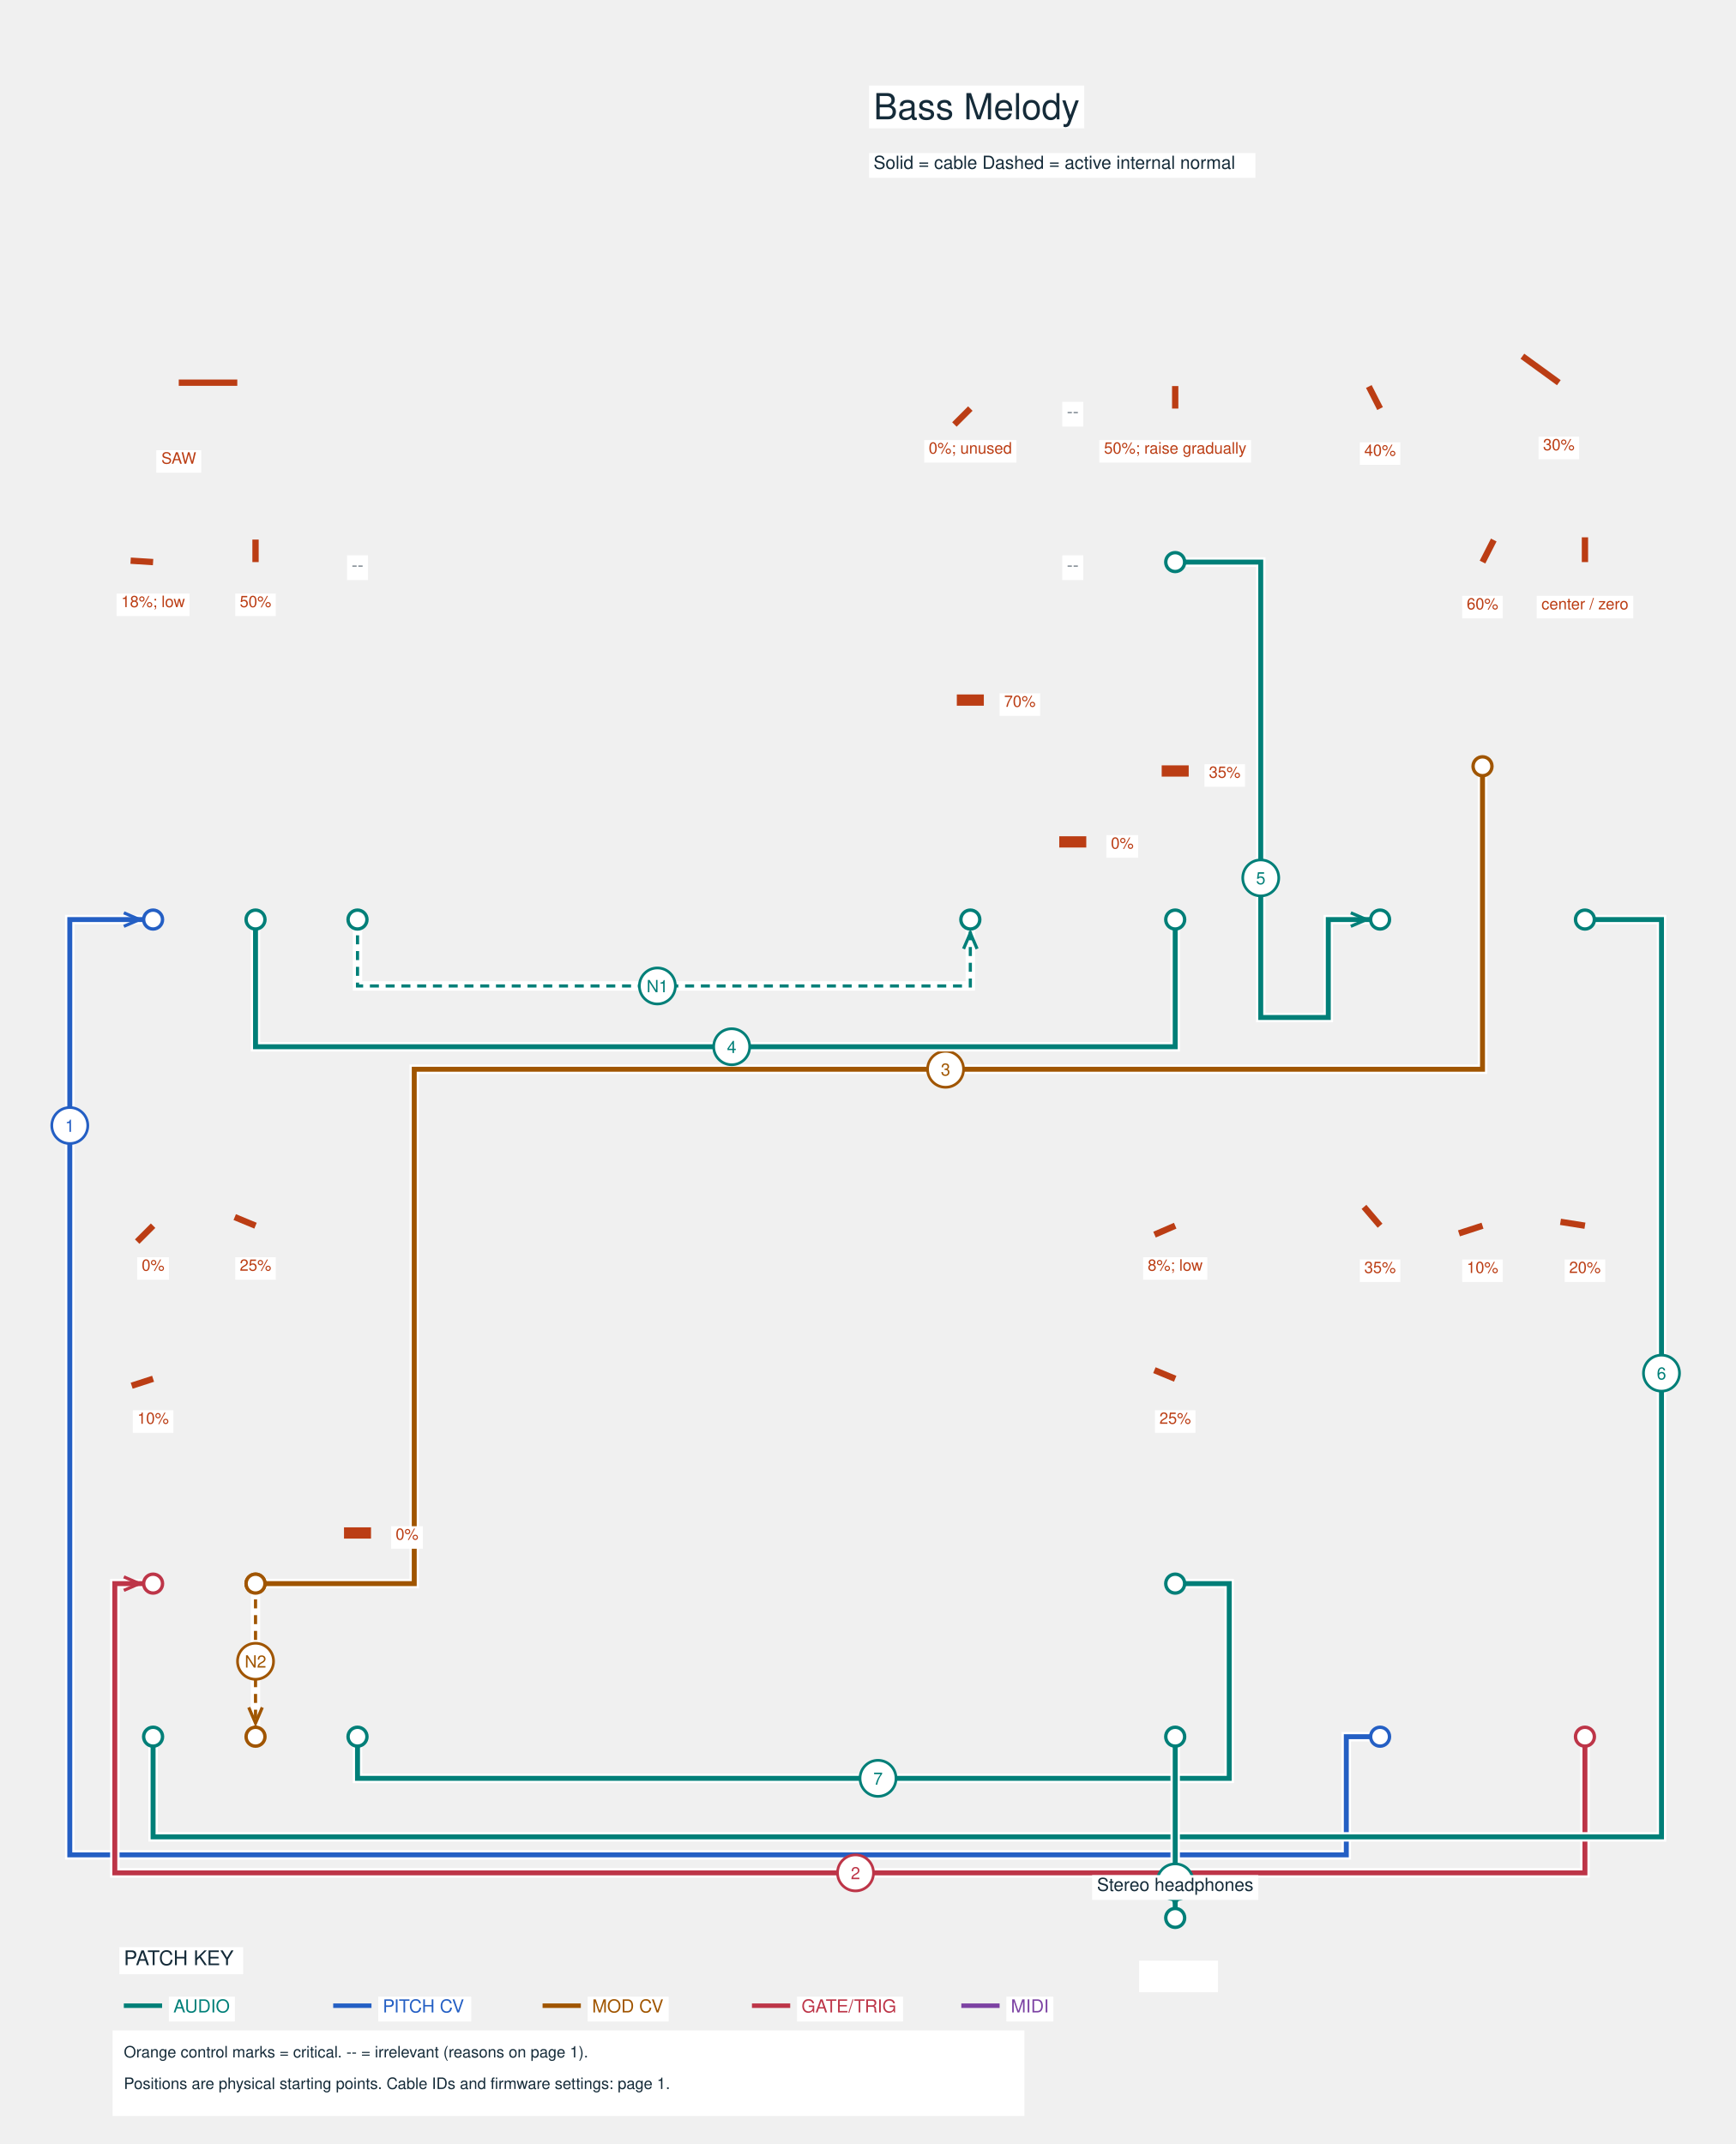
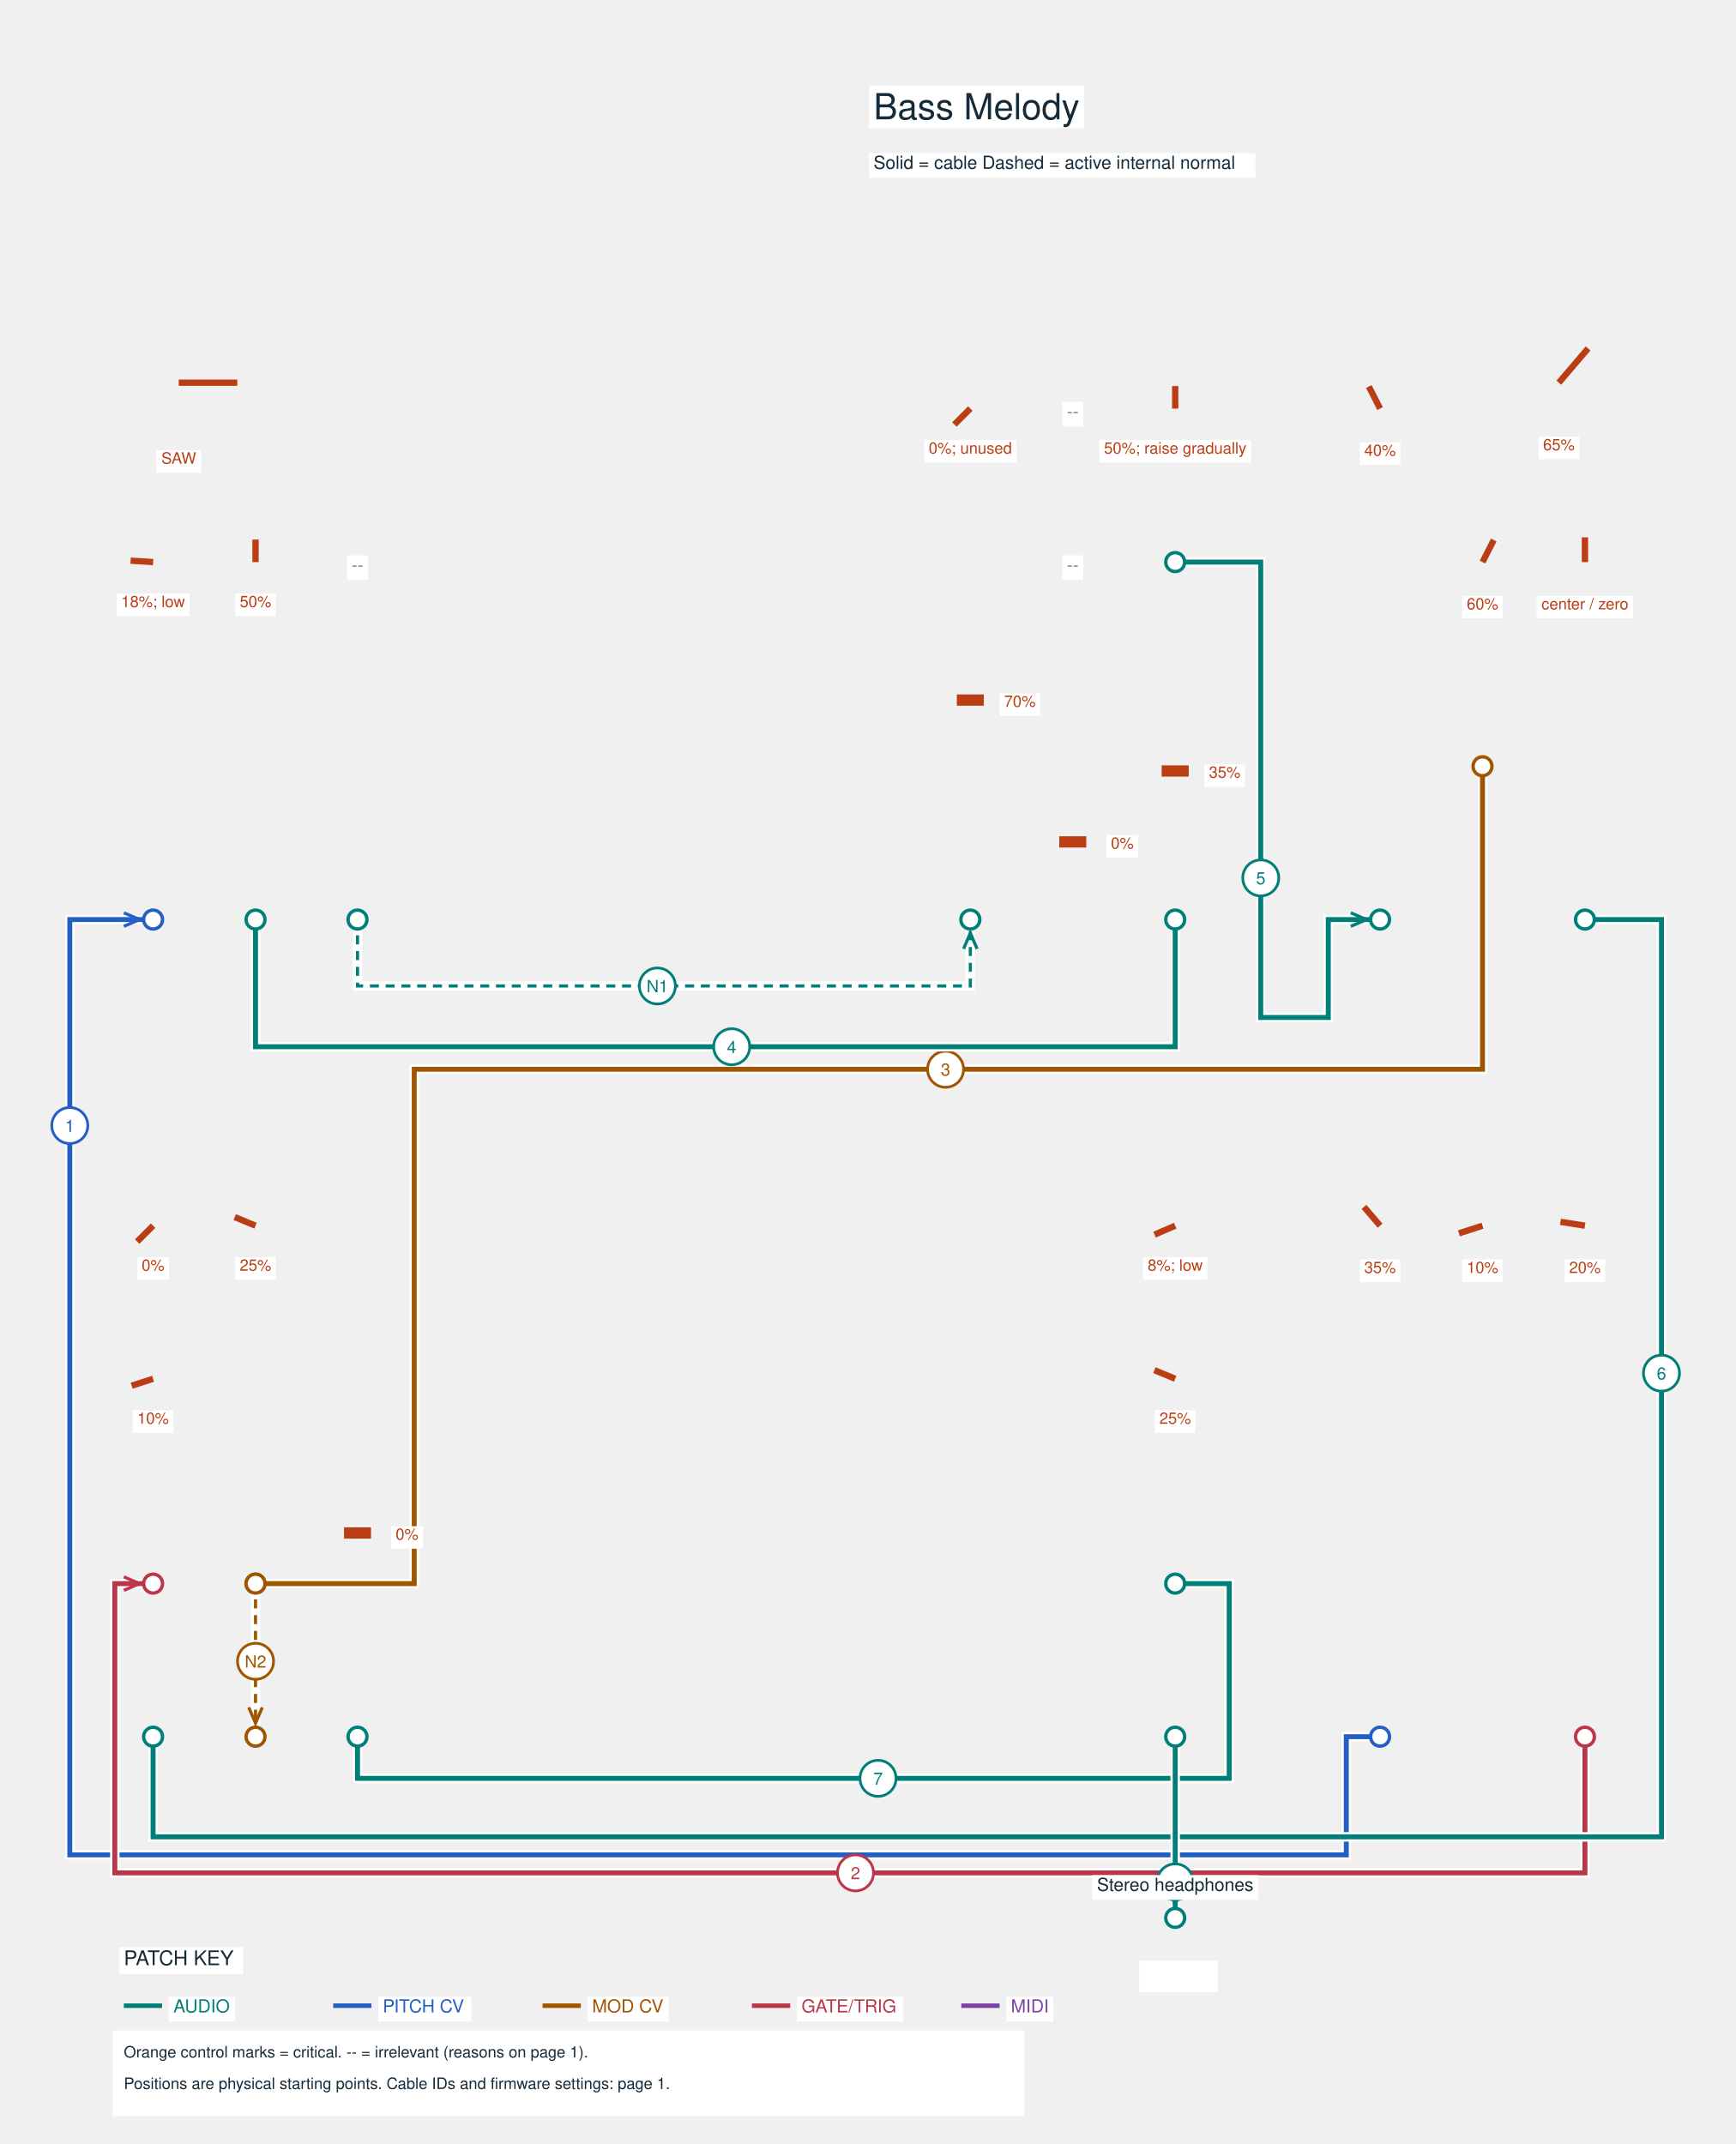
<svg xmlns="http://www.w3.org/2000/svg" width="771.024pt" height="952.441pt" viewBox="0 0 771.024 952.441">
  <rect x="506" y="871" width="35" height="14" fill="white" />
  <rect x="386" y="38" width="95.584" height="19" fill="white" />
  <text x="388" y="53" font-family="Helvetica,Arial,sans-serif" font-size="16" fill="#152b39" text-anchor="start">Bass Melody</text>
  <rect x="386" y="68" width="171.632" height="11" fill="white" />
  <text x="388" y="75" font-family="Helvetica,Arial,sans-serif" font-size="8" fill="#152b39" text-anchor="start">Solid = cable    Dashed = active internal normal</text>
  <polyline points="613,771.5 598,771.5 598,824 31,824 31,408.5 68,408.5" fill="none" stroke="white" stroke-width="4.2" />
  <polyline points="613,771.5 598,771.5 598,824 31,824 31,408.5 68,408.5" fill="none" stroke="#245fc4" stroke-width="2.2" />
  <polyline points="55.0,411.5 62.0,408.5 55.0,405.5" fill="none" stroke="#245fc4" stroke-width="1.4" />
  <circle cx="613" cy="771.5" r="4.2" stroke="#245fc4" fill="white" stroke-width="1.5" />
  <circle cx="68" cy="408.5" r="4.2" stroke="#245fc4" fill="white" stroke-width="1.5" />
  <circle cx="31" cy="500" r="8" stroke="#245fc4" fill="white" stroke-width="1.2" />
  <text x="31" y="502.8" font-family="Helvetica,Arial,sans-serif" font-size="7.5" fill="#245fc4" text-anchor="middle">1</text>
  <polyline points="704,771.5 704,832 51,832 51,703.5 68,703.5" fill="none" stroke="white" stroke-width="4.2" />
  <polyline points="704,771.5 704,832 51,832 51,703.5 68,703.5" fill="none" stroke="#bd3548" stroke-width="2.2" />
  <polyline points="55.0,706.5 62.0,703.5 55.0,700.5" fill="none" stroke="#bd3548" stroke-width="1.4" />
  <circle cx="704" cy="771.5" r="4.2" stroke="#bd3548" fill="white" stroke-width="1.5" />
  <circle cx="68" cy="703.5" r="4.2" stroke="#bd3548" fill="white" stroke-width="1.5" />
  <circle cx="380" cy="832" r="8" stroke="#bd3548" fill="white" stroke-width="1.2" />
  <text x="380" y="834.8" font-family="Helvetica,Arial,sans-serif" font-size="7.5" fill="#bd3548" text-anchor="middle">2</text>
  <polyline points="113.5,703.5 184,703.5 184,475 658.5,475 658.5,340.4 658.5,340.4" fill="none" stroke="white" stroke-width="4.2" />
  <polyline points="113.5,703.5 184,703.5 184,475 658.5,475 658.5,340.4 658.5,340.4" fill="none" stroke="#a05500" stroke-width="2.2" />
  <circle cx="113.5" cy="703.5" r="4.2" stroke="#a05500" fill="white" stroke-width="1.5" />
  <circle cx="658.5" cy="340.4" r="4.2" stroke="#a05500" fill="white" stroke-width="1.5" />
  <circle cx="420" cy="475" r="8" stroke="#a05500" fill="white" stroke-width="1.2" />
  <text x="420" y="477.8" font-family="Helvetica,Arial,sans-serif" font-size="7.5" fill="#a05500" text-anchor="middle">3</text>
  <polyline points="113.5,408.5 113.5,408.5 113.5,465 522,465 522,408.5 522,408.5" fill="none" stroke="white" stroke-width="4.2" />
  <polyline points="113.5,408.5 113.5,408.5 113.5,465 522,465 522,408.5 522,408.5" fill="none" stroke="#007f78" stroke-width="2.2" />
  <circle cx="113.5" cy="408.5" r="4.2" stroke="#007f78" fill="white" stroke-width="1.5" />
  <circle cx="522" cy="408.5" r="4.2" stroke="#007f78" fill="white" stroke-width="1.5" />
  <circle cx="325" cy="465" r="8" stroke="#007f78" fill="white" stroke-width="1.2" />
  <text x="325" y="467.8" font-family="Helvetica,Arial,sans-serif" font-size="7.5" fill="#007f78" text-anchor="middle">4</text>
  <polyline points="522,249.7 560,249.7 560,452 590,452 590,408.5 613,408.5" fill="none" stroke="white" stroke-width="4.2" />
  <polyline points="522,249.7 560,249.7 560,452 590,452 590,408.5 613,408.5" fill="none" stroke="#007f78" stroke-width="2.2" />
  <polyline points="600.0,411.5 607.0,408.5 600.0,405.5" fill="none" stroke="#007f78" stroke-width="1.4" />
  <circle cx="522" cy="249.7" r="4.2" stroke="#007f78" fill="white" stroke-width="1.5" />
  <circle cx="613" cy="408.5" r="4.2" stroke="#007f78" fill="white" stroke-width="1.5" />
  <circle cx="560" cy="390" r="8" stroke="#007f78" fill="white" stroke-width="1.2" />
  <text x="560" y="392.8" font-family="Helvetica,Arial,sans-serif" font-size="7.5" fill="#007f78" text-anchor="middle">5</text>
  <polyline points="704,408.5 704,408.5 738,408.5 738,816 68,816 68,771.5 68,771.5" fill="none" stroke="white" stroke-width="4.2" />
  <polyline points="704,408.5 704,408.5 738,408.5 738,816 68,816 68,771.5 68,771.5" fill="none" stroke="#007f78" stroke-width="2.2" />
  <circle cx="704" cy="408.5" r="4.2" stroke="#007f78" fill="white" stroke-width="1.5" />
  <circle cx="68" cy="771.5" r="4.2" stroke="#007f78" fill="white" stroke-width="1.5" />
  <circle cx="738" cy="610" r="8" stroke="#007f78" fill="white" stroke-width="1.2" />
  <text x="738" y="612.8" font-family="Helvetica,Arial,sans-serif" font-size="7.5" fill="#007f78" text-anchor="middle">6</text>
  <polyline points="158.8,771.5 158.8,771.5 158.8,790 546,790 546,703.5 522,703.5 522,703.5" fill="none" stroke="white" stroke-width="4.2" />
  <polyline points="158.8,771.5 158.8,771.5 158.8,790 546,790 546,703.5 522,703.5 522,703.5" fill="none" stroke="#007f78" stroke-width="2.2" />
  <circle cx="158.8" cy="771.5" r="4.2" stroke="#007f78" fill="white" stroke-width="1.5" />
  <circle cx="522" cy="703.5" r="4.2" stroke="#007f78" fill="white" stroke-width="1.5" />
  <circle cx="390" cy="790" r="8" stroke="#007f78" fill="white" stroke-width="1.2" />
  <text x="390" y="792.8" font-family="Helvetica,Arial,sans-serif" font-size="7.5" fill="#007f78" text-anchor="middle">7</text>
  <polyline points="522,771.5 522,852" fill="none" stroke="white" stroke-width="4.2" />
  <polyline points="522,771.5 522,852" fill="none" stroke="#007f78" stroke-width="2.2" />
  <polyline points="519.0,839.0 522.0,846.0 525.0,839.0" fill="none" stroke="#007f78" stroke-width="1.4" />
  <circle cx="522" cy="771.5" r="4.2" stroke="#007f78" fill="white" stroke-width="1.5" />
  <circle cx="522" cy="852" r="4.2" stroke="#007f78" fill="white" stroke-width="1.5" />
  <circle cx="522" cy="836" r="8" stroke="#007f78" fill="white" stroke-width="1.2" />
  <text x="522" y="838.8" font-family="Helvetica,Arial,sans-serif" font-size="7.5" fill="#007f78" text-anchor="middle">8</text>
  <polyline points="158.8,408.5 158.8,438 431,438 431,408.5" fill="none" stroke="white" stroke-width="4.2" />
  <polyline points="158.8,408.5 158.8,438 431,438 431,408.5" fill="none" stroke="#007f78" stroke-width="1.4" stroke-dasharray="4 3" />
  <polyline points="434.0,421.5 431.0,414.5 428.0,421.5" fill="none" stroke="#007f78" stroke-width="1.4" />
  <circle cx="158.8" cy="408.5" r="4.2" stroke="#007f78" fill="white" stroke-width="1.5" />
  <circle cx="431" cy="408.5" r="4.2" stroke="#007f78" fill="white" stroke-width="1.5" />
  <circle cx="292" cy="438" r="8" stroke="#007f78" fill="white" stroke-width="1.2" />
  <text x="292" y="440.8" font-family="Helvetica,Arial,sans-serif" font-size="7.5" fill="#007f78" text-anchor="middle">N1</text>
  <polyline points="113.5,703.5 113.5,771.5" fill="none" stroke="white" stroke-width="4.2" />
  <polyline points="113.5,703.5 113.5,771.5" fill="none" stroke="#a05500" stroke-width="1.4" stroke-dasharray="4 3" />
  <polyline points="110.5,758.5 113.5,765.5 116.5,758.5" fill="none" stroke="#a05500" stroke-width="1.4" />
  <circle cx="113.5" cy="703.5" r="4.2" stroke="#a05500" fill="white" stroke-width="1.5" />
  <circle cx="113.5" cy="771.5" r="4.2" stroke="#a05500" fill="white" stroke-width="1.5" />
  <circle cx="113.5" cy="738" r="8" stroke="#a05500" fill="white" stroke-width="1.2" />
  <text x="113.5" y="740.8" font-family="Helvetica,Arial,sans-serif" font-size="7.5" fill="#a05500" text-anchor="middle">N2</text>
  <polyline points="79.4,170 105.4,170.0" fill="none" stroke="#bb3d14" stroke-width="2.8" />
  <rect x="69.427" y="200" width="19.946" height="10" fill="white" />
  <text x="79.4" y="206" font-family="Helvetica,Arial,sans-serif" font-size="7" fill="#bb3d14" text-anchor="middle">SAW</text>
  <polyline points="68,249.7 58.02,249.072" fill="none" stroke="#bb3d14" stroke-width="2.8" />
  <rect x="51.8" y="263.7" width="32.399" height="10" fill="white" />
  <text x="68" y="269.7" font-family="Helvetica,Arial,sans-serif" font-size="7" fill="#bb3d14" text-anchor="middle">18%; low</text>
  <polyline points="113.5,249.7 113.5,239.7" fill="none" stroke="#bb3d14" stroke-width="2.8" />
  <rect x="104.496" y="263.7" width="18.007" height="10" fill="white" />
  <text x="113.5" y="269.7" font-family="Helvetica,Arial,sans-serif" font-size="7" fill="#bb3d14" text-anchor="middle">50%</text>
  <rect x="154.136" y="246.7" width="9.328" height="11" fill="white" />
  <text x="158.8" y="253.7" font-family="Helvetica,Arial,sans-serif" font-size="8" fill="#7d8790" text-anchor="middle">--</text>
  <rect x="425" y="308.5" width="12" height="5" fill="#bb3d14" />
  <rect x="443.997" y="308.0" width="18.007" height="10" fill="white" />
  <text x="453" y="314.0" font-family="Helvetica,Arial,sans-serif" font-size="7" fill="#bb3d14" text-anchor="middle">70%</text>
  <rect x="470.5" y="371.5" width="12" height="5" fill="#bb3d14" />
  <rect x="491.442" y="371" width="14.115" height="10" fill="white" />
  <text x="498.5" y="377" font-family="Helvetica,Arial,sans-serif" font-size="7" fill="#bb3d14" text-anchor="middle">0%</text>
  <rect x="516" y="340.0" width="12" height="5" fill="#bb3d14" />
  <rect x="534.996" y="339.5" width="18.007" height="10" fill="white" />
  <text x="544" y="345.5" font-family="Helvetica,Arial,sans-serif" font-size="7" fill="#bb3d14" text-anchor="middle">35%</text>
  <polyline points="431,181.5 423.929,188.571" fill="none" stroke="#bb3d14" stroke-width="2.8" />
  <rect x="410.517" y="195.5" width="40.967" height="10" fill="white" />
  <text x="431" y="201.5" font-family="Helvetica,Arial,sans-serif" font-size="7" fill="#bb3d14" text-anchor="middle">0%; unused</text>
  <rect x="471.836" y="178.5" width="9.328" height="11" fill="white" />
  <text x="476.5" y="185.5" font-family="Helvetica,Arial,sans-serif" font-size="8" fill="#7d8790" text-anchor="middle">--</text>
  <polyline points="522,181.5 522.0,171.5" fill="none" stroke="#bb3d14" stroke-width="2.8" />
  <rect x="488.293" y="195.5" width="67.413" height="10" fill="white" />
  <text x="522" y="201.5" font-family="Helvetica,Arial,sans-serif" font-size="7" fill="#bb3d14" text-anchor="middle">50%; raise gradually</text>
  <rect x="471.836" y="246.7" width="9.328" height="11" fill="white" />
  <text x="476.5" y="253.7" font-family="Helvetica,Arial,sans-serif" font-size="8" fill="#7d8790" text-anchor="middle">--</text>
  <polyline points="613,181.5 608.006,171.699" fill="none" stroke="#bb3d14" stroke-width="2.8" />
  <rect x="603.996" y="196.5" width="18.007" height="10" fill="white" />
  <text x="613" y="202.5" font-family="Helvetica,Arial,sans-serif" font-size="7" fill="#bb3d14" text-anchor="middle">40%</text>
-   <polyline points="692.4,170 676.22,158.244" fill="none" stroke="#bb3d14" stroke-width="2.8" />
+   <polyline points="692.4,170 705.389,154.792" fill="none" stroke="#bb3d14" stroke-width="2.8" />
  <rect x="683.396" y="194" width="18.007" height="10" fill="white" />
-   <text x="692.4" y="200" font-family="Helvetica,Arial,sans-serif" font-size="7" fill="#bb3d14" text-anchor="middle">30%</text>
+   <text x="692.4" y="200" font-family="Helvetica,Arial,sans-serif" font-size="7" fill="#bb3d14" text-anchor="middle">65%</text>
  <polyline points="658.5,249.7 663.494,239.899" fill="none" stroke="#bb3d14" stroke-width="2.8" />
  <rect x="649.496" y="264.7" width="18.007" height="10" fill="white" />
  <text x="658.5" y="270.7" font-family="Helvetica,Arial,sans-serif" font-size="7" fill="#bb3d14" text-anchor="middle">60%</text>
  <polyline points="704,249.7 704.0,238.7" fill="none" stroke="#bb3d14" stroke-width="2.8" />
  <rect x="682.547" y="264.7" width="42.906" height="10" fill="white" />
  <text x="704" y="270.7" font-family="Helvetica,Arial,sans-serif" font-size="7" fill="#bb3d14" text-anchor="middle">center / zero</text>
  <polyline points="68,544.5 60.929,551.571" fill="none" stroke="#bb3d14" stroke-width="2.8" />
  <rect x="60.943" y="558.5" width="14.115" height="10" fill="white" />
  <text x="68" y="564.5" font-family="Helvetica,Arial,sans-serif" font-size="7" fill="#bb3d14" text-anchor="middle">0%</text>
  <polyline points="113.5,544.5 104.261,540.673" fill="none" stroke="#bb3d14" stroke-width="2.8" />
  <rect x="104.496" y="558.5" width="18.007" height="10" fill="white" />
  <text x="113.5" y="564.5" font-family="Helvetica,Arial,sans-serif" font-size="7" fill="#bb3d14" text-anchor="middle">25%</text>
  <rect x="152.8" y="678.5" width="12" height="5" fill="#bb3d14" />
  <rect x="173.743" y="678" width="14.115" height="10" fill="white" />
  <text x="180.8" y="684" font-family="Helvetica,Arial,sans-serif" font-size="7" fill="#bb3d14" text-anchor="middle">0%</text>
  <polyline points="68,612.5 58.489,615.59" fill="none" stroke="#bb3d14" stroke-width="2.8" />
  <rect x="58.996" y="626.5" width="18.007" height="10" fill="white" />
  <text x="68" y="632.5" font-family="Helvetica,Arial,sans-serif" font-size="7" fill="#bb3d14" text-anchor="middle">10%</text>
  <polyline points="522,544.5 512.822,548.471" fill="none" stroke="#bb3d14" stroke-width="2.8" />
  <rect x="507.747" y="558.5" width="28.507" height="10" fill="white" />
  <text x="522" y="564.5" font-family="Helvetica,Arial,sans-serif" font-size="7" fill="#bb3d14" text-anchor="middle">8%; low</text>
  <polyline points="522,612.5 512.761,608.673" fill="none" stroke="#bb3d14" stroke-width="2.8" />
  <rect x="512.996" y="626.5" width="18.007" height="10" fill="white" />
  <text x="522" y="632.5" font-family="Helvetica,Arial,sans-serif" font-size="7" fill="#bb3d14" text-anchor="middle">25%</text>
  <polyline points="613,544.5 605.856,536.136" fill="none" stroke="#bb3d14" stroke-width="2.8" />
  <rect x="603.996" y="559.5" width="18.007" height="10" fill="white" />
  <text x="613" y="565.5" font-family="Helvetica,Arial,sans-serif" font-size="7" fill="#bb3d14" text-anchor="middle">35%</text>
  <polyline points="658.5,544.5 648.038,547.899" fill="none" stroke="#bb3d14" stroke-width="2.8" />
  <rect x="649.496" y="559.5" width="18.007" height="10" fill="white" />
  <text x="658.5" y="565.5" font-family="Helvetica,Arial,sans-serif" font-size="7" fill="#bb3d14" text-anchor="middle">10%</text>
  <polyline points="704,544.5 693.135,542.779" fill="none" stroke="#bb3d14" stroke-width="2.8" />
  <rect x="694.996" y="559.5" width="18.007" height="10" fill="white" />
  <text x="704" y="565.5" font-family="Helvetica,Arial,sans-serif" font-size="7" fill="#bb3d14" text-anchor="middle">20%</text>
  <rect x="485.088" y="833" width="73.824" height="11" fill="white" />
  <text x="522" y="840" font-family="Helvetica,Arial,sans-serif" font-size="8" fill="#152b39" text-anchor="middle">Stereo headphones</text>
  <rect x="53" y="865" width="55.012" height="12" fill="white" />
  <text x="55" y="873" font-family="Helvetica,Arial,sans-serif" font-size="9" fill="#152b39" text-anchor="start">PATCH KEY</text>
  <polyline points="55,891 72,891" fill="none" stroke="#007f78" stroke-width="2" />
  <rect x="75" y="887" width="29.336" height="11" fill="white" />
  <text x="77" y="894" font-family="Helvetica,Arial,sans-serif" font-size="8" fill="#007f78" text-anchor="start">AUDIO</text>
  <polyline points="148,891 165,891" fill="none" stroke="#245fc4" stroke-width="2" />
  <rect x="168" y="887" width="41.336" height="11" fill="white" />
  <text x="170" y="894" font-family="Helvetica,Arial,sans-serif" font-size="8" fill="#245fc4" text-anchor="start">PITCH CV</text>
  <polyline points="241,891 258,891" fill="none" stroke="#a05500" stroke-width="2" />
  <rect x="261" y="887" width="36.0" height="11" fill="white" />
  <text x="263" y="894" font-family="Helvetica,Arial,sans-serif" font-size="8" fill="#a05500" text-anchor="start">MOD CV</text>
  <polyline points="334,891 351,891" fill="none" stroke="#bd3548" stroke-width="2" />
  <rect x="354" y="887" width="47.12" height="11" fill="white" />
  <text x="356" y="894" font-family="Helvetica,Arial,sans-serif" font-size="8" fill="#bd3548" text-anchor="start">GATE/TRIG</text>
  <polyline points="427,891 444,891" fill="none" stroke="#7c42a3" stroke-width="2" />
  <rect x="447" y="887" width="20.888" height="11" fill="white" />
  <text x="449" y="894" font-family="Helvetica,Arial,sans-serif" font-size="8" fill="#7c42a3" text-anchor="start">MIDI</text>
  <rect x="50" y="902" width="405" height="38" fill="white" />
  <text x="55" y="914" font-family="Helvetica,Arial,sans-serif" font-size="7" fill="#152b39" text-anchor="start">Orange control marks = critical. -- = irrelevant (reasons on page 1).</text>
  <text x="55" y="928" font-family="Helvetica,Arial,sans-serif" font-size="7" fill="#152b39" text-anchor="start">Positions are physical starting points. Cable IDs and firmware settings: page 1.</text>
</svg>
